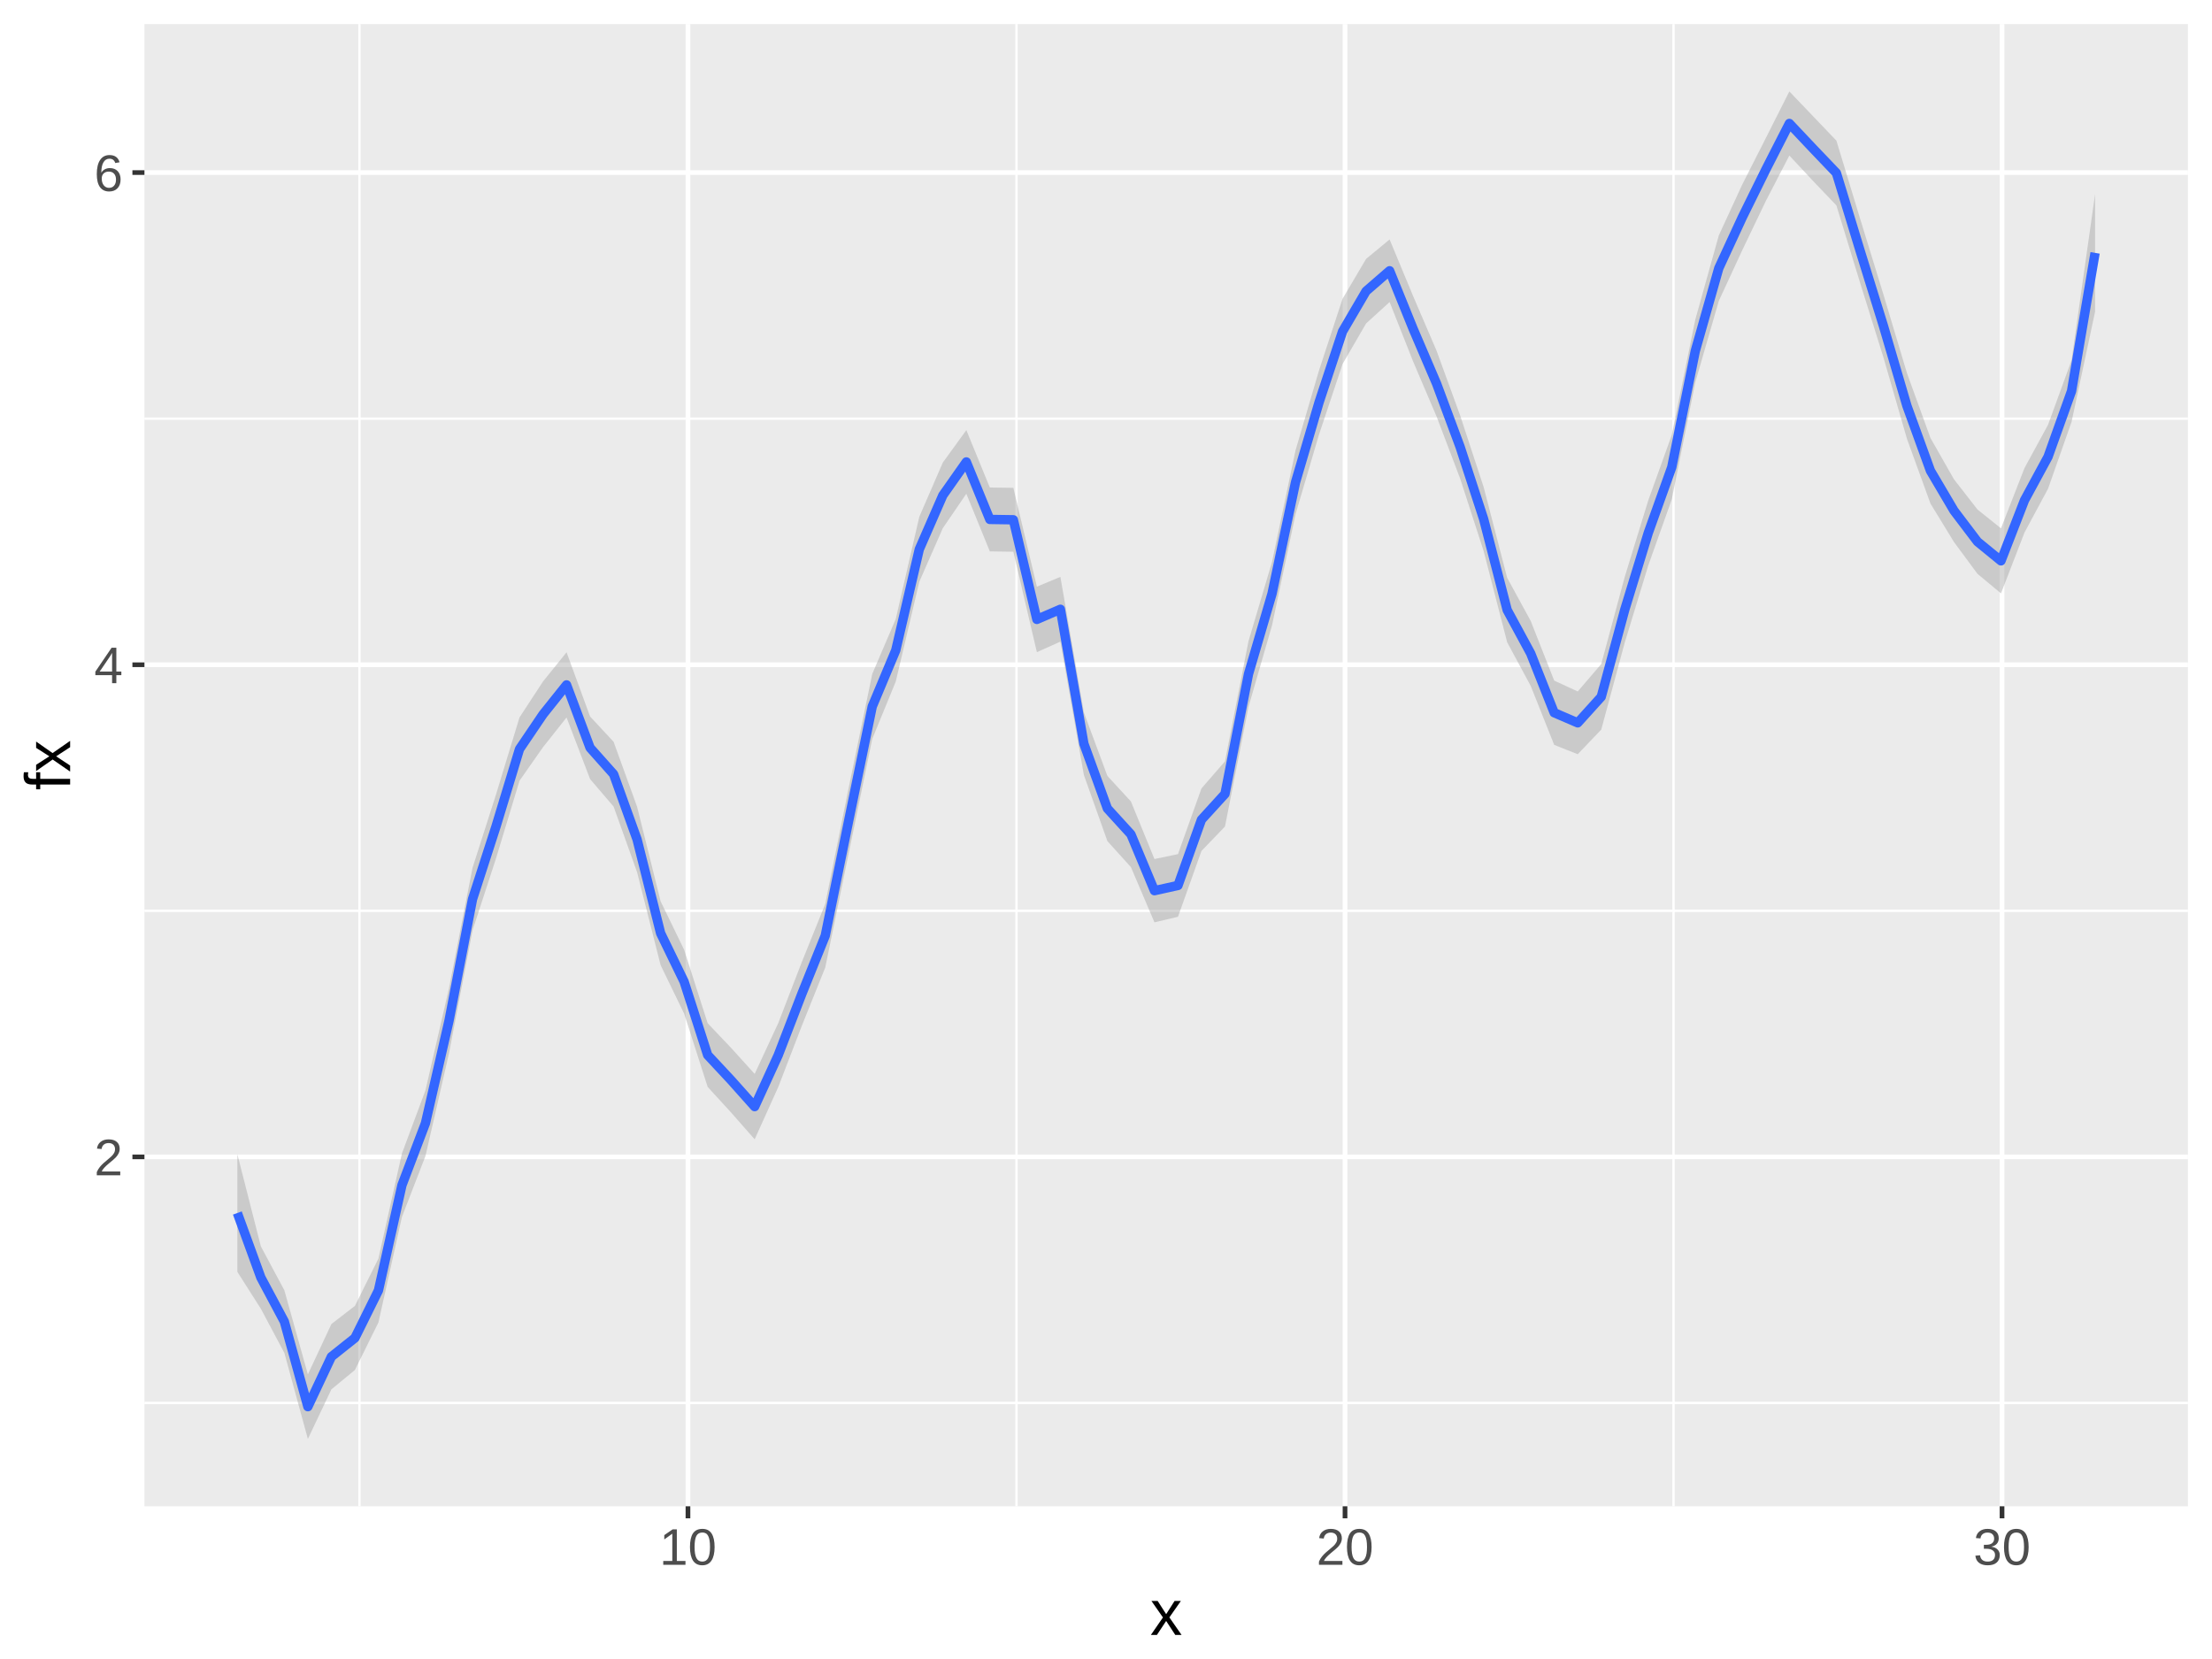
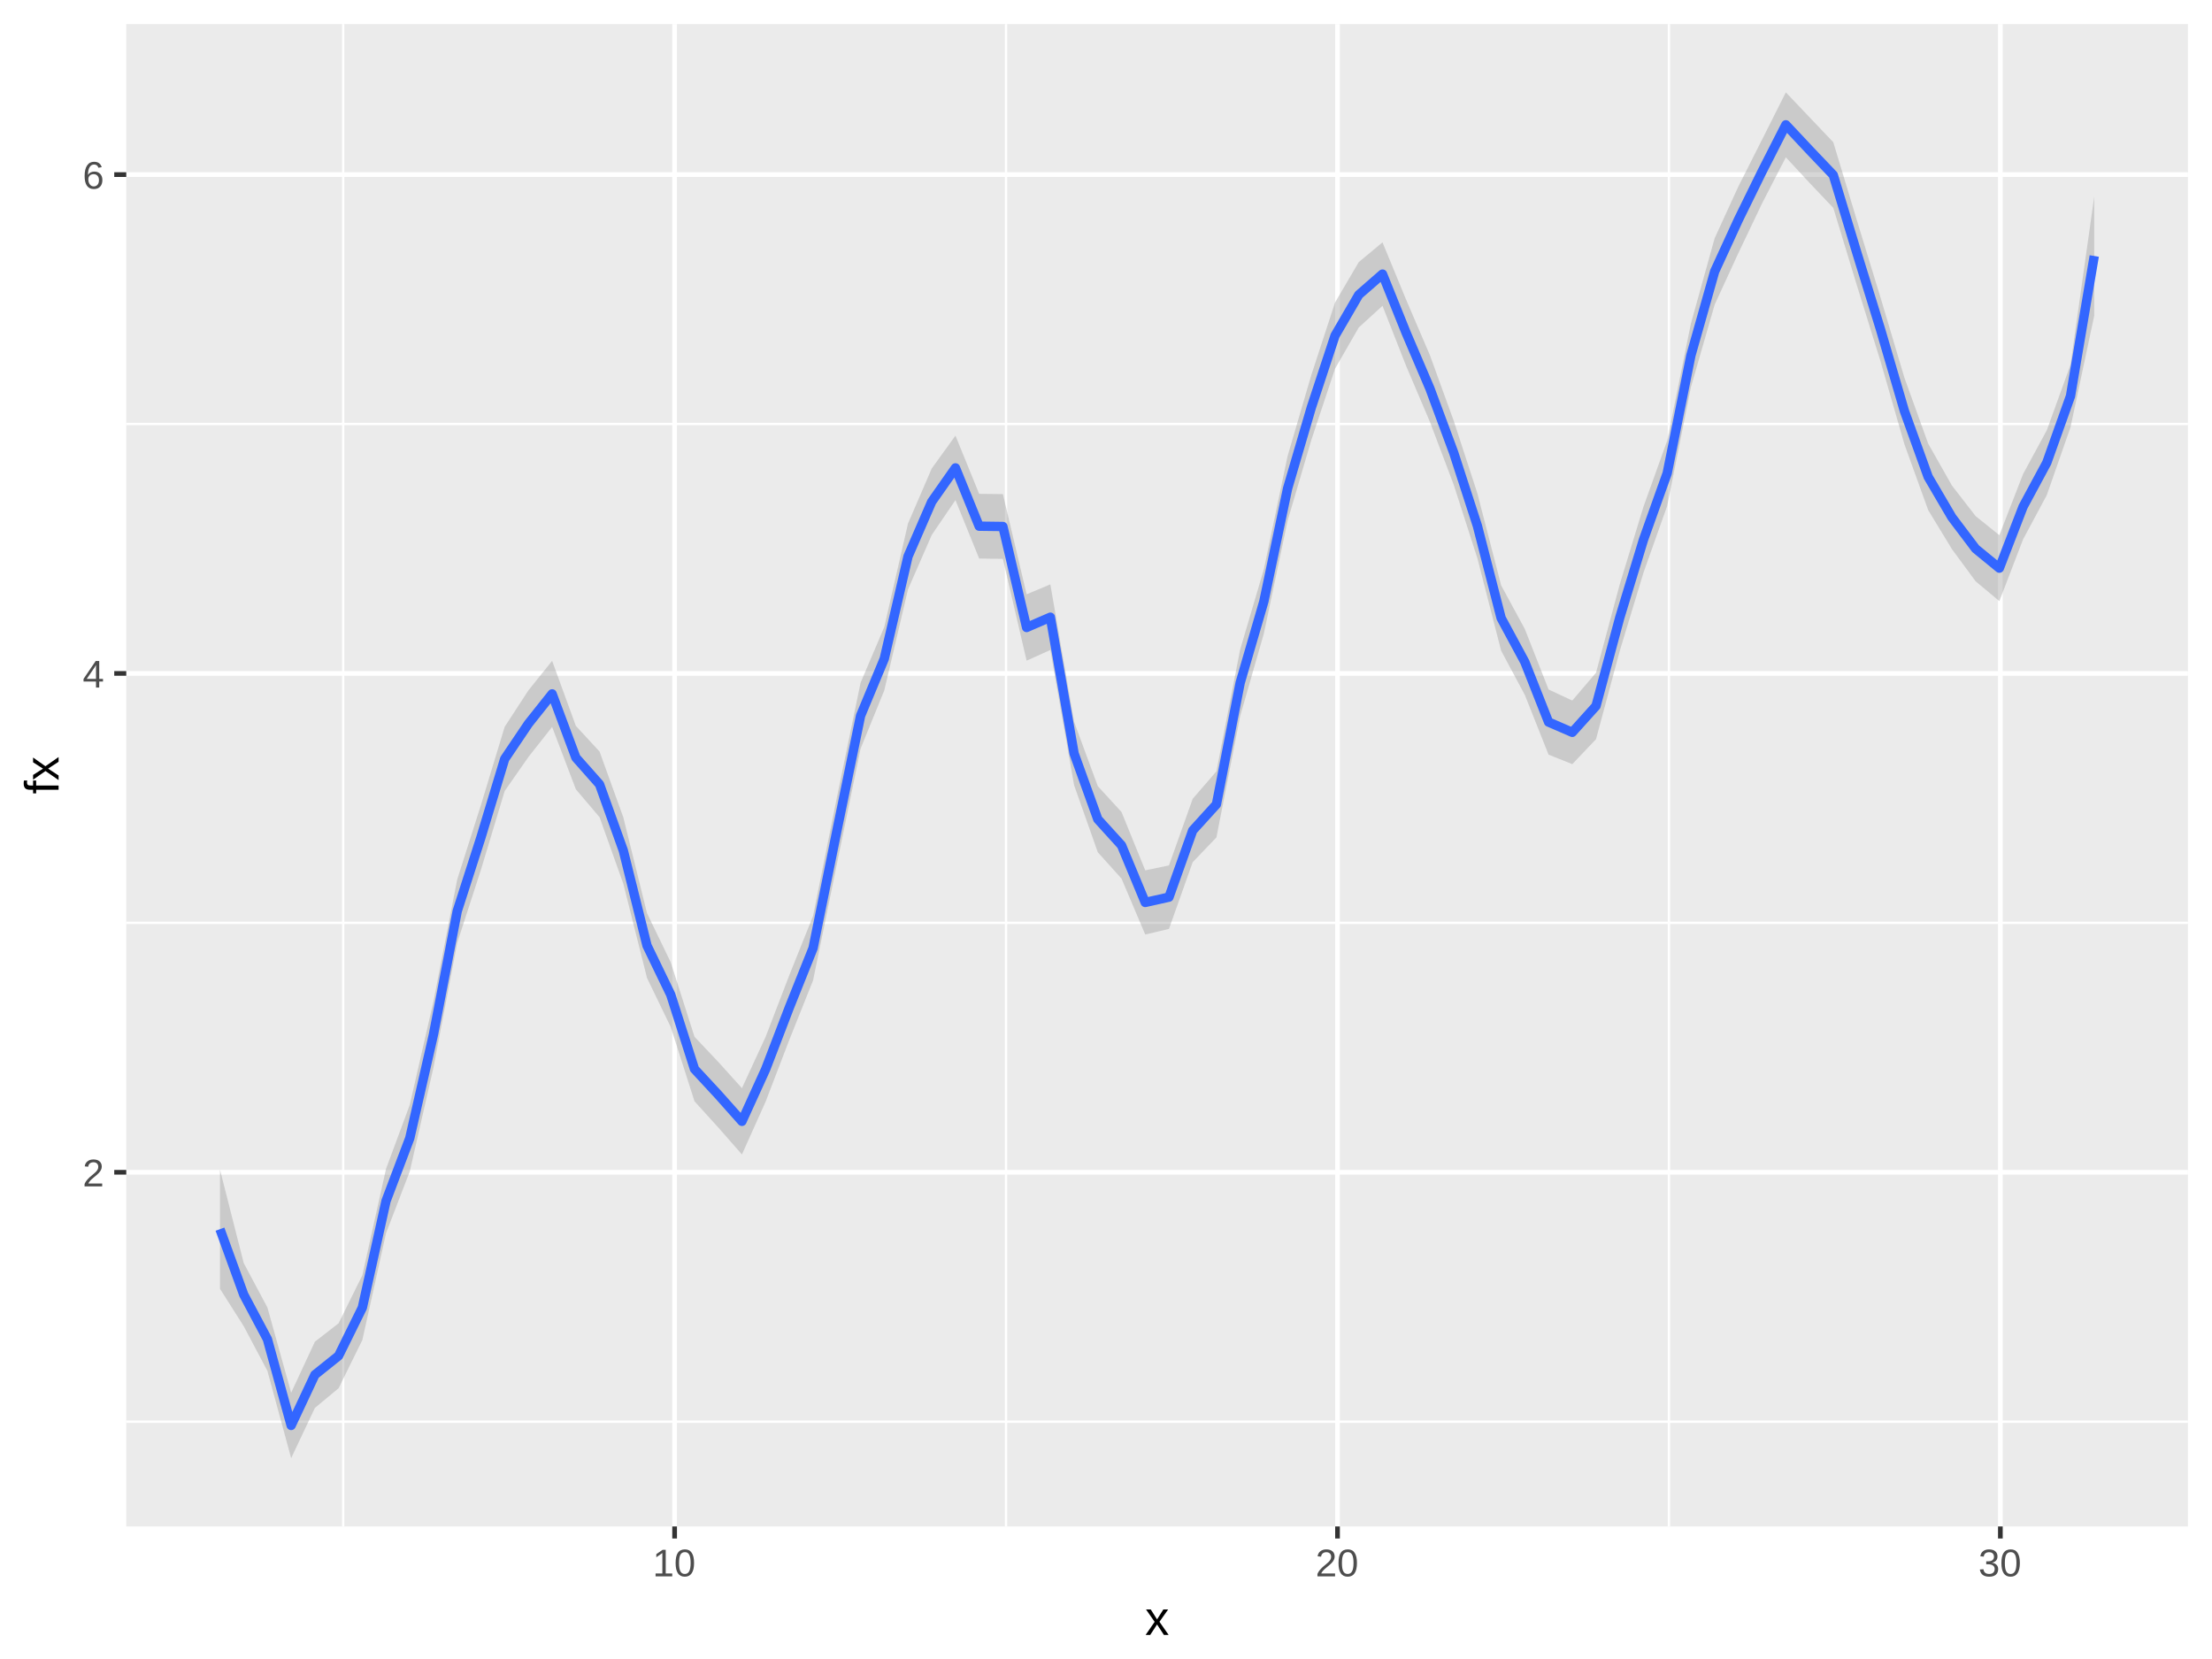
<svg xmlns="http://www.w3.org/2000/svg" viewBox="0 0 504.00 378.00">
  <defs>
    <style type="text/css">
    line, polyline, path, rect, circle {
      fill: none;
      stroke: #000000;
      stroke-linecap: round;
      stroke-linejoin: round;
      stroke-miterlimit: 10.00;
    }
  </style>
  </defs>
  <rect width="100%" height="100%" style="stroke: none; fill: #FFFFFF;" />
  <rect x="0.00" y="0.00" width="504.00" height="378.00" style="stroke-width: 1.07; stroke: #FFFFFF; fill: #FFFFFF;" />
  <defs>
-     <clipPath id="cp1">
-       <rect x="32.91" y="5.48" width="465.61" height="337.73" />
+     <clipPath id="cpMjguNzcwOHw0OTguNTIxfDM0Ny43OTd8NS40Nzk0NQ==">
+       <rect x="28.77" y="5.48" width="469.75" height="342.32" />
    </clipPath>
  </defs>
-   <rect x="32.91" y="5.48" width="465.61" height="337.73" style="stroke-width: 1.07; stroke: none; fill: #EBEBEB;" clip-path="url(#cp1)" />
-   <polyline points="32.91,319.66 498.52,319.66 " style="stroke-width: 0.53; stroke: #FFFFFF; stroke-linecap: butt;" clip-path="url(#cp1)" />
-   <polyline points="32.91,207.53 498.52,207.53 " style="stroke-width: 0.53; stroke: #FFFFFF; stroke-linecap: butt;" clip-path="url(#cp1)" />
-   <polyline points="32.91,95.39 498.52,95.39 " style="stroke-width: 0.53; stroke: #FFFFFF; stroke-linecap: butt;" clip-path="url(#cp1)" />
-   <polyline points="81.90,343.21 81.90,5.48 " style="stroke-width: 0.53; stroke: #FFFFFF; stroke-linecap: butt;" clip-path="url(#cp1)" />
-   <polyline points="231.60,343.21 231.60,5.48 " style="stroke-width: 0.53; stroke: #FFFFFF; stroke-linecap: butt;" clip-path="url(#cp1)" />
-   <polyline points="381.31,343.21 381.31,5.48 " style="stroke-width: 0.53; stroke: #FFFFFF; stroke-linecap: butt;" clip-path="url(#cp1)" />
-   <polyline points="32.91,263.59 498.52,263.59 " style="stroke-width: 1.07; stroke: #FFFFFF; stroke-linecap: butt;" clip-path="url(#cp1)" />
-   <polyline points="32.91,151.46 498.52,151.46 " style="stroke-width: 1.07; stroke: #FFFFFF; stroke-linecap: butt;" clip-path="url(#cp1)" />
-   <polyline points="32.91,39.32 498.52,39.32 " style="stroke-width: 1.07; stroke: #FFFFFF; stroke-linecap: butt;" clip-path="url(#cp1)" />
-   <polyline points="156.75,343.21 156.75,5.48 " style="stroke-width: 1.07; stroke: #FFFFFF; stroke-linecap: butt;" clip-path="url(#cp1)" />
-   <polyline points="306.46,343.21 306.46,5.48 " style="stroke-width: 1.07; stroke: #FFFFFF; stroke-linecap: butt;" clip-path="url(#cp1)" />
-   <polyline points="456.16,343.21 456.16,5.48 " style="stroke-width: 1.07; stroke: #FFFFFF; stroke-linecap: butt;" clip-path="url(#cp1)" />
-   <polyline points="54.08,262.98 59.44,283.99 64.79,293.99 70.15,313.15 75.51,301.68 80.87,297.54 86.23,286.75 91.58,262.81 96.94,248.44 102.30,225.17 107.66,197.75 113.02,181.01 118.37,163.46 123.73,155.27 129.09,148.62 134.45,163.25 139.81,169.02 145.16,183.81 150.52,205.36 155.88,216.41 161.24,233.14 166.60,238.78 171.95,244.69 177.31,233.14 182.67,219.25 188.03,205.96 193.39,179.41 198.74,153.56 204.10,141.03 209.46,117.75 214.82,105.39 220.18,98.00 225.53,111.08 230.89,111.15 236.25,133.67 241.61,131.44 246.96,162.33 252.32,176.79 257.68,182.61 263.04,195.73 268.40,194.61 273.75,179.64 279.11,173.47 284.47,146.08 289.83,128.03 295.19,102.59 300.54,84.38 305.90,68.07 311.26,58.99 316.62,54.56 321.98,67.47 327.33,79.94 332.69,94.65 338.05,110.99 343.41,131.66 348.77,141.48 354.12,155.07 359.48,157.55 364.84,151.30 370.20,131.42 375.56,113.99 380.91,99.11 386.27,72.82 391.63,53.63 396.99,42.00 402.35,31.44 407.70,20.83 413.06,26.44 418.42,32.04 423.78,49.69 429.14,67.11 434.49,84.99 439.85,99.79 445.21,109.21 450.57,116.09 455.92,120.38 461.28,106.64 466.64,96.79 472.00,82.09 477.36,44.22 477.36,71.02 472.00,96.12 466.64,111.36 461.28,121.33 455.92,135.20 450.57,130.75 445.21,123.50 439.85,114.73 434.49,99.96 429.14,81.44 423.78,64.30 418.42,46.80 413.06,41.19 407.70,35.44 402.35,45.78 396.99,56.97 391.63,68.56 386.27,87.11 380.91,113.78 375.56,128.82 370.20,146.39 364.84,166.24 359.48,171.85 354.12,169.72 348.77,156.29 343.41,146.35 338.05,125.57 332.69,109.03 327.33,94.92 321.98,82.37 316.62,68.82 311.26,73.70 305.90,82.94 300.54,98.99 295.19,117.14 289.83,142.48 284.47,161.05 279.11,188.32 273.75,193.89 268.40,208.89 263.04,210.15 257.68,197.58 252.32,191.65 246.96,176.58 241.61,146.19 236.25,148.59 230.89,125.71 225.53,125.63 220.18,112.50 214.82,120.34 209.46,132.55 204.10,155.28 198.74,168.37 193.39,194.36 188.03,220.45 182.67,233.79 177.31,247.71 171.95,259.59 166.60,253.51 161.24,247.65 155.88,230.95 150.52,219.91 145.16,198.72 139.81,183.78 134.45,177.51 129.09,163.48 123.73,170.24 118.37,177.89 113.02,195.57 107.66,212.00 102.30,240.01 96.94,263.40 91.58,277.27 86.23,301.30 80.87,312.15 75.51,316.56 70.15,327.86 64.79,308.25 59.44,298.20 54.08,289.78 " style="stroke-width: 2.13; stroke: none; fill: #999999; fill-opacity: 0.40;" clip-path="url(#cp1)" />
-   <polyline points="54.08,276.38 59.44,291.09 64.79,301.12 70.15,320.51 75.51,309.12 80.87,304.85 86.23,294.02 91.58,270.04 96.94,255.92 102.30,232.59 107.66,204.88 113.02,188.29 118.37,170.68 123.73,162.76 129.09,156.05 134.45,170.38 139.81,176.40 145.16,191.27 150.52,212.63 155.88,223.68 161.24,240.39 166.60,246.14 171.95,252.14 177.31,240.43 182.67,226.52 188.03,213.20 193.39,186.89 198.74,160.97 204.10,148.16 209.46,125.15 214.82,112.87 220.18,105.25 225.53,118.35 230.89,118.43 236.25,141.13 241.61,138.82 246.96,169.45 252.32,184.22 257.68,190.10 263.04,202.94 268.40,201.75 273.75,186.77 279.11,180.89 284.47,153.57 289.83,135.26 295.19,109.86 300.54,91.68 305.90,75.51 311.26,66.34 316.62,61.69 321.98,74.92 327.33,87.43 332.69,101.84 338.05,118.28 343.41,139.00 348.77,148.89 354.12,162.39 359.48,164.70 364.84,158.77 370.20,138.91 375.56,121.40 380.91,106.45 386.27,79.96 391.63,61.09 396.99,49.49 402.35,38.61 407.70,28.13 413.06,33.81 418.42,39.42 423.78,56.99 429.14,74.27 434.49,92.48 439.85,107.26 445.21,116.35 450.57,123.42 455.92,127.79 461.28,113.98 466.64,104.08 472.00,89.10 477.36,57.62 " style="stroke-width: 2.13; stroke: #3366FF; stroke-linecap: butt;" clip-path="url(#cp1)" />
+   <rect x="28.77" y="5.48" width="469.75" height="342.32" style="stroke-width: 1.07; stroke: none; fill: #EBEBEB;" clip-path="url(#cpMjguNzcwOHw0OTguNTIxfDM0Ny43OTd8NS40Nzk0NQ==)" />
+   <polyline points="28.77,323.93 498.52,323.93 " style="stroke-width: 0.53; stroke: #FFFFFF; stroke-linecap: butt;" clip-path="url(#cpMjguNzcwOHw0OTguNTIxfDM0Ny43OTd8NS40Nzk0NQ==)" />
+   <polyline points="28.77,210.27 498.52,210.27 " style="stroke-width: 0.53; stroke: #FFFFFF; stroke-linecap: butt;" clip-path="url(#cpMjguNzcwOHw0OTguNTIxfDM0Ny43OTd8NS40Nzk0NQ==)" />
+   <polyline points="28.77,96.61 498.52,96.61 " style="stroke-width: 0.53; stroke: #FFFFFF; stroke-linecap: butt;" clip-path="url(#cpMjguNzcwOHw0OTguNTIxfDM0Ny43OTd8NS40Nzk0NQ==)" />
+   <polyline points="78.19,347.80 78.19,5.48 " style="stroke-width: 0.53; stroke: #FFFFFF; stroke-linecap: butt;" clip-path="url(#cpMjguNzcwOHw0OTguNTIxfDM0Ny43OTd8NS40Nzk0NQ==)" />
+   <polyline points="229.23,347.80 229.23,5.48 " style="stroke-width: 0.53; stroke: #FFFFFF; stroke-linecap: butt;" clip-path="url(#cpMjguNzcwOHw0OTguNTIxfDM0Ny43OTd8NS40Nzk0NQ==)" />
+   <polyline points="380.26,347.80 380.26,5.48 " style="stroke-width: 0.53; stroke: #FFFFFF; stroke-linecap: butt;" clip-path="url(#cpMjguNzcwOHw0OTguNTIxfDM0Ny43OTd8NS40Nzk0NQ==)" />
+   <polyline points="28.77,267.10 498.52,267.10 " style="stroke-width: 1.07; stroke: #FFFFFF; stroke-linecap: butt;" clip-path="url(#cpMjguNzcwOHw0OTguNTIxfDM0Ny43OTd8NS40Nzk0NQ==)" />
+   <polyline points="28.77,153.44 498.52,153.44 " style="stroke-width: 1.07; stroke: #FFFFFF; stroke-linecap: butt;" clip-path="url(#cpMjguNzcwOHw0OTguNTIxfDM0Ny43OTd8NS40Nzk0NQ==)" />
+   <polyline points="28.77,39.78 498.52,39.78 " style="stroke-width: 1.07; stroke: #FFFFFF; stroke-linecap: butt;" clip-path="url(#cpMjguNzcwOHw0OTguNTIxfDM0Ny43OTd8NS40Nzk0NQ==)" />
+   <polyline points="153.71,347.80 153.71,5.48 " style="stroke-width: 1.07; stroke: #FFFFFF; stroke-linecap: butt;" clip-path="url(#cpMjguNzcwOHw0OTguNTIxfDM0Ny43OTd8NS40Nzk0NQ==)" />
+   <polyline points="304.75,347.80 304.75,5.48 " style="stroke-width: 1.07; stroke: #FFFFFF; stroke-linecap: butt;" clip-path="url(#cpMjguNzcwOHw0OTguNTIxfDM0Ny43OTd8NS40Nzk0NQ==)" />
+   <polyline points="455.78,347.80 455.78,5.48 " style="stroke-width: 1.07; stroke: #FFFFFF; stroke-linecap: butt;" clip-path="url(#cpMjguNzcwOHw0OTguNTIxfDM0Ny43OTd8NS40Nzk0NQ==)" />
+   <polyline points="50.12,266.48 55.53,287.78 60.93,297.91 66.34,317.33 71.75,305.70 77.15,301.51 82.56,290.57 87.96,266.31 93.37,251.73 98.77,228.15 104.18,200.37 109.59,183.40 114.99,165.60 120.40,157.30 125.80,150.57 131.21,165.40 136.61,171.24 142.02,186.23 147.42,208.07 152.83,219.27 158.24,236.23 163.64,241.94 169.05,247.93 174.45,236.23 179.86,222.15 185.26,208.68 190.67,181.77 196.08,155.57 201.48,142.87 206.89,119.28 212.29,106.75 217.70,99.26 223.10,112.52 228.51,112.58 233.91,135.41 239.32,133.15 244.73,164.46 250.13,179.12 255.54,185.02 260.94,198.31 266.35,197.18 271.75,182.01 277.16,175.75 282.57,147.99 287.97,129.70 293.38,103.90 298.78,85.45 304.19,68.92 309.59,59.72 315.00,55.22 320.40,68.32 325.81,80.95 331.22,95.86 336.62,112.42 342.03,133.37 347.43,143.32 352.84,157.10 358.24,159.62 363.65,153.28 369.06,133.13 374.46,115.46 379.87,100.39 385.27,73.73 390.68,54.28 396.08,42.50 401.49,31.79 406.90,21.04 412.30,26.72 417.71,32.40 423.11,50.29 428.52,67.94 433.92,86.07 439.33,101.07 444.73,110.61 450.14,117.59 455.55,121.94 460.95,108.01 466.36,98.03 471.76,83.13 477.17,44.75 477.17,71.91 471.76,97.35 466.36,112.80 460.95,122.90 455.55,136.96 450.14,132.45 444.73,125.10 439.33,116.22 433.92,101.24 428.52,82.47 423.11,65.10 417.71,47.36 412.30,41.67 406.90,35.84 401.49,46.33 396.08,57.67 390.68,69.42 385.27,88.22 379.87,115.25 374.46,130.50 369.06,148.30 363.65,168.42 358.24,174.11 352.84,171.95 347.43,158.34 342.03,148.26 336.62,127.20 331.22,110.43 325.81,96.13 320.40,83.42 315.00,69.68 309.59,74.62 304.19,84.00 298.78,100.26 293.38,118.65 287.97,144.34 282.57,163.16 277.16,190.80 271.75,196.45 266.35,211.65 260.94,212.93 255.54,200.19 250.13,194.18 244.73,178.90 239.32,148.10 233.91,150.53 228.51,127.34 223.10,127.26 217.70,113.95 212.29,121.90 206.89,134.28 201.48,157.31 196.08,170.58 190.67,196.93 185.26,223.37 179.86,236.89 174.45,251.00 169.05,263.04 163.64,256.88 158.24,250.93 152.83,234.01 147.42,222.82 142.02,201.35 136.61,186.20 131.21,179.84 125.80,165.63 120.40,172.48 114.99,180.23 109.59,198.15 104.18,214.81 98.77,243.19 93.37,266.90 87.96,280.96 82.56,305.32 77.15,316.31 71.75,320.79 66.34,332.24 60.93,312.36 55.53,302.17 50.12,293.64 " style="stroke-width: 2.13; stroke: none; fill: #999999; fill-opacity: 0.40;" clip-path="url(#cpMjguNzcwOHw0OTguNTIxfDM0Ny43OTd8NS40Nzk0NQ==)" />
+   <polyline points="50.12,280.06 55.53,294.97 60.93,305.14 66.34,324.78 71.75,313.24 77.15,308.91 82.56,297.94 87.96,273.63 93.37,259.32 98.77,235.67 104.18,207.59 109.59,190.77 114.99,172.92 120.40,164.89 125.80,158.10 131.21,172.62 136.61,178.72 142.02,193.79 147.42,215.45 152.83,226.64 158.24,243.58 163.64,249.41 169.05,255.49 174.45,243.62 179.86,229.52 185.26,216.02 190.67,189.35 196.08,163.08 201.48,150.09 206.89,126.78 212.29,114.32 217.70,106.61 223.10,119.89 228.51,119.96 233.91,142.97 239.32,140.63 244.73,171.68 250.13,186.65 255.54,192.61 260.94,205.62 266.35,204.41 271.75,189.23 277.16,183.27 282.57,155.58 287.97,137.02 293.38,111.28 298.78,92.85 304.19,76.46 309.59,67.17 315.00,62.45 320.40,75.87 325.81,88.54 331.22,103.14 336.62,119.81 342.03,140.82 347.43,150.83 352.84,164.52 358.24,166.86 363.65,160.85 369.06,140.72 374.46,122.98 379.87,107.82 385.27,80.97 390.68,61.85 396.08,50.09 401.49,39.06 406.90,28.44 412.30,34.20 417.71,39.88 423.11,57.69 428.52,75.21 433.92,93.66 439.33,108.65 444.73,117.86 450.14,125.02 455.55,129.45 460.95,115.46 466.36,105.41 471.76,90.24 477.17,58.33 " style="stroke-width: 2.13; stroke: #3366FF; stroke-linecap: butt;" clip-path="url(#cpMjguNzcwOHw0OTguNTIxfDM0Ny43OTd8NS40Nzk0NQ==)" />
  <defs>
-     <clipPath id="cp2">
+     <clipPath id="cpMHw1MDR8Mzc4fDA=">
      <rect x="0.00" y="0.00" width="504.00" height="378.00" />
    </clipPath>
  </defs>
-   <g clip-path="url(#cp2)">
-     <text x="21.46" y="267.79" style="font-size: 8.80pt; fill: #4D4D4D; font-family: Arial;">2</text>
+   <g clip-path="url(#cpMHw1MDR8Mzc4fDA=)">
+     <text x="18.83" y="270.32" style="font-size: 8.80px; fill: #4D4D4D; font-family: Arial;" textLength="5.01px" lengthAdjust="spacingAndGlyphs">2</text>
  </g>
-   <g clip-path="url(#cp2)">
-     <text x="21.46" y="155.66" style="font-size: 8.80pt; fill: #4D4D4D; font-family: Arial;">4</text>
+   <g clip-path="url(#cpMHw1MDR8Mzc4fDA=)">
+     <text x="18.83" y="156.66" style="font-size: 8.80px; fill: #4D4D4D; font-family: Arial;" textLength="5.01px" lengthAdjust="spacingAndGlyphs">4</text>
  </g>
-   <g clip-path="url(#cp2)">
-     <text x="21.46" y="43.52" style="font-size: 8.80pt; fill: #4D4D4D; font-family: Arial;">6</text>
+   <g clip-path="url(#cpMHw1MDR8Mzc4fDA=)">
+     <text x="18.83" y="43.00" style="font-size: 8.80px; fill: #4D4D4D; font-family: Arial;" textLength="5.01px" lengthAdjust="spacingAndGlyphs">6</text>
  </g>
-   <polyline points="30.17,263.59 32.91,263.59 " style="stroke-width: 1.07; stroke: #333333; stroke-linecap: butt;" clip-path="url(#cp2)" />
-   <polyline points="30.17,151.46 32.91,151.46 " style="stroke-width: 1.07; stroke: #333333; stroke-linecap: butt;" clip-path="url(#cp2)" />
-   <polyline points="30.17,39.32 32.91,39.32 " style="stroke-width: 1.07; stroke: #333333; stroke-linecap: butt;" clip-path="url(#cp2)" />
-   <polyline points="156.75,345.95 156.75,343.21 " style="stroke-width: 1.07; stroke: #333333; stroke-linecap: butt;" clip-path="url(#cp2)" />
-   <polyline points="306.46,345.95 306.46,343.21 " style="stroke-width: 1.07; stroke: #333333; stroke-linecap: butt;" clip-path="url(#cp2)" />
-   <polyline points="456.16,345.95 456.16,343.21 " style="stroke-width: 1.07; stroke: #333333; stroke-linecap: butt;" clip-path="url(#cp2)" />
-   <g clip-path="url(#cp2)">
-     <text x="150.23" y="356.54" style="font-size: 8.80pt; fill: #4D4D4D; font-family: Arial;">10</text>
+   <polyline points="26.03,267.10 28.77,267.10 " style="stroke-width: 1.07; stroke: #333333; stroke-linecap: butt;" clip-path="url(#cpMHw1MDR8Mzc4fDA=)" />
+   <polyline points="26.03,153.44 28.77,153.44 " style="stroke-width: 1.07; stroke: #333333; stroke-linecap: butt;" clip-path="url(#cpMHw1MDR8Mzc4fDA=)" />
+   <polyline points="26.03,39.78 28.77,39.78 " style="stroke-width: 1.07; stroke: #333333; stroke-linecap: butt;" clip-path="url(#cpMHw1MDR8Mzc4fDA=)" />
+   <polyline points="153.71,350.54 153.71,347.80 " style="stroke-width: 1.07; stroke: #333333; stroke-linecap: butt;" clip-path="url(#cpMHw1MDR8Mzc4fDA=)" />
+   <polyline points="304.75,350.54 304.75,347.80 " style="stroke-width: 1.07; stroke: #333333; stroke-linecap: butt;" clip-path="url(#cpMHw1MDR8Mzc4fDA=)" />
+   <polyline points="455.78,350.54 455.78,347.80 " style="stroke-width: 1.07; stroke: #333333; stroke-linecap: butt;" clip-path="url(#cpMHw1MDR8Mzc4fDA=)" />
+   <g clip-path="url(#cpMHw1MDR8Mzc4fDA=)">
+     <text x="148.70" y="359.17" style="font-size: 8.80px; fill: #4D4D4D; font-family: Arial;" textLength="10.01px" lengthAdjust="spacingAndGlyphs">10</text>
  </g>
-   <g clip-path="url(#cp2)">
-     <text x="299.93" y="356.54" style="font-size: 8.80pt; fill: #4D4D4D; font-family: Arial;">20</text>
+   <g clip-path="url(#cpMHw1MDR8Mzc4fDA=)">
+     <text x="299.74" y="359.17" style="font-size: 8.80px; fill: #4D4D4D; font-family: Arial;" textLength="10.01px" lengthAdjust="spacingAndGlyphs">20</text>
  </g>
-   <g clip-path="url(#cp2)">
-     <text x="449.63" y="356.54" style="font-size: 8.80pt; fill: #4D4D4D; font-family: Arial;">30</text>
+   <g clip-path="url(#cpMHw1MDR8Mzc4fDA=)">
+     <text x="450.78" y="359.17" style="font-size: 8.80px; fill: #4D4D4D; font-family: Arial;" textLength="10.01px" lengthAdjust="spacingAndGlyphs">30</text>
  </g>
-   <g clip-path="url(#cp2)">
-     <text x="262.05" y="372.52" style="font-size: 11.00pt; font-family: Arial;">x</text>
+   <g clip-path="url(#cpMHw1MDR8Mzc4fDA=)">
+     <text x="260.90" y="372.52" style="font-size: 11.00px; font-family: Arial;" textLength="5.50px" lengthAdjust="spacingAndGlyphs">x</text>
  </g>
-   <g clip-path="url(#cp2)">
-     <text transform="translate(15.98,180.05) rotate(-90)" style="font-size: 11.00pt; font-family: Arial;">fx</text>
+   <g clip-path="url(#cpMHw1MDR8Mzc4fDA=)">
+     <text transform="translate(13.35,180.92) rotate(-90)" style="font-size: 11.00px; font-family: Arial;" textLength="8.56px" lengthAdjust="spacingAndGlyphs">fx</text>
  </g>
</svg>
